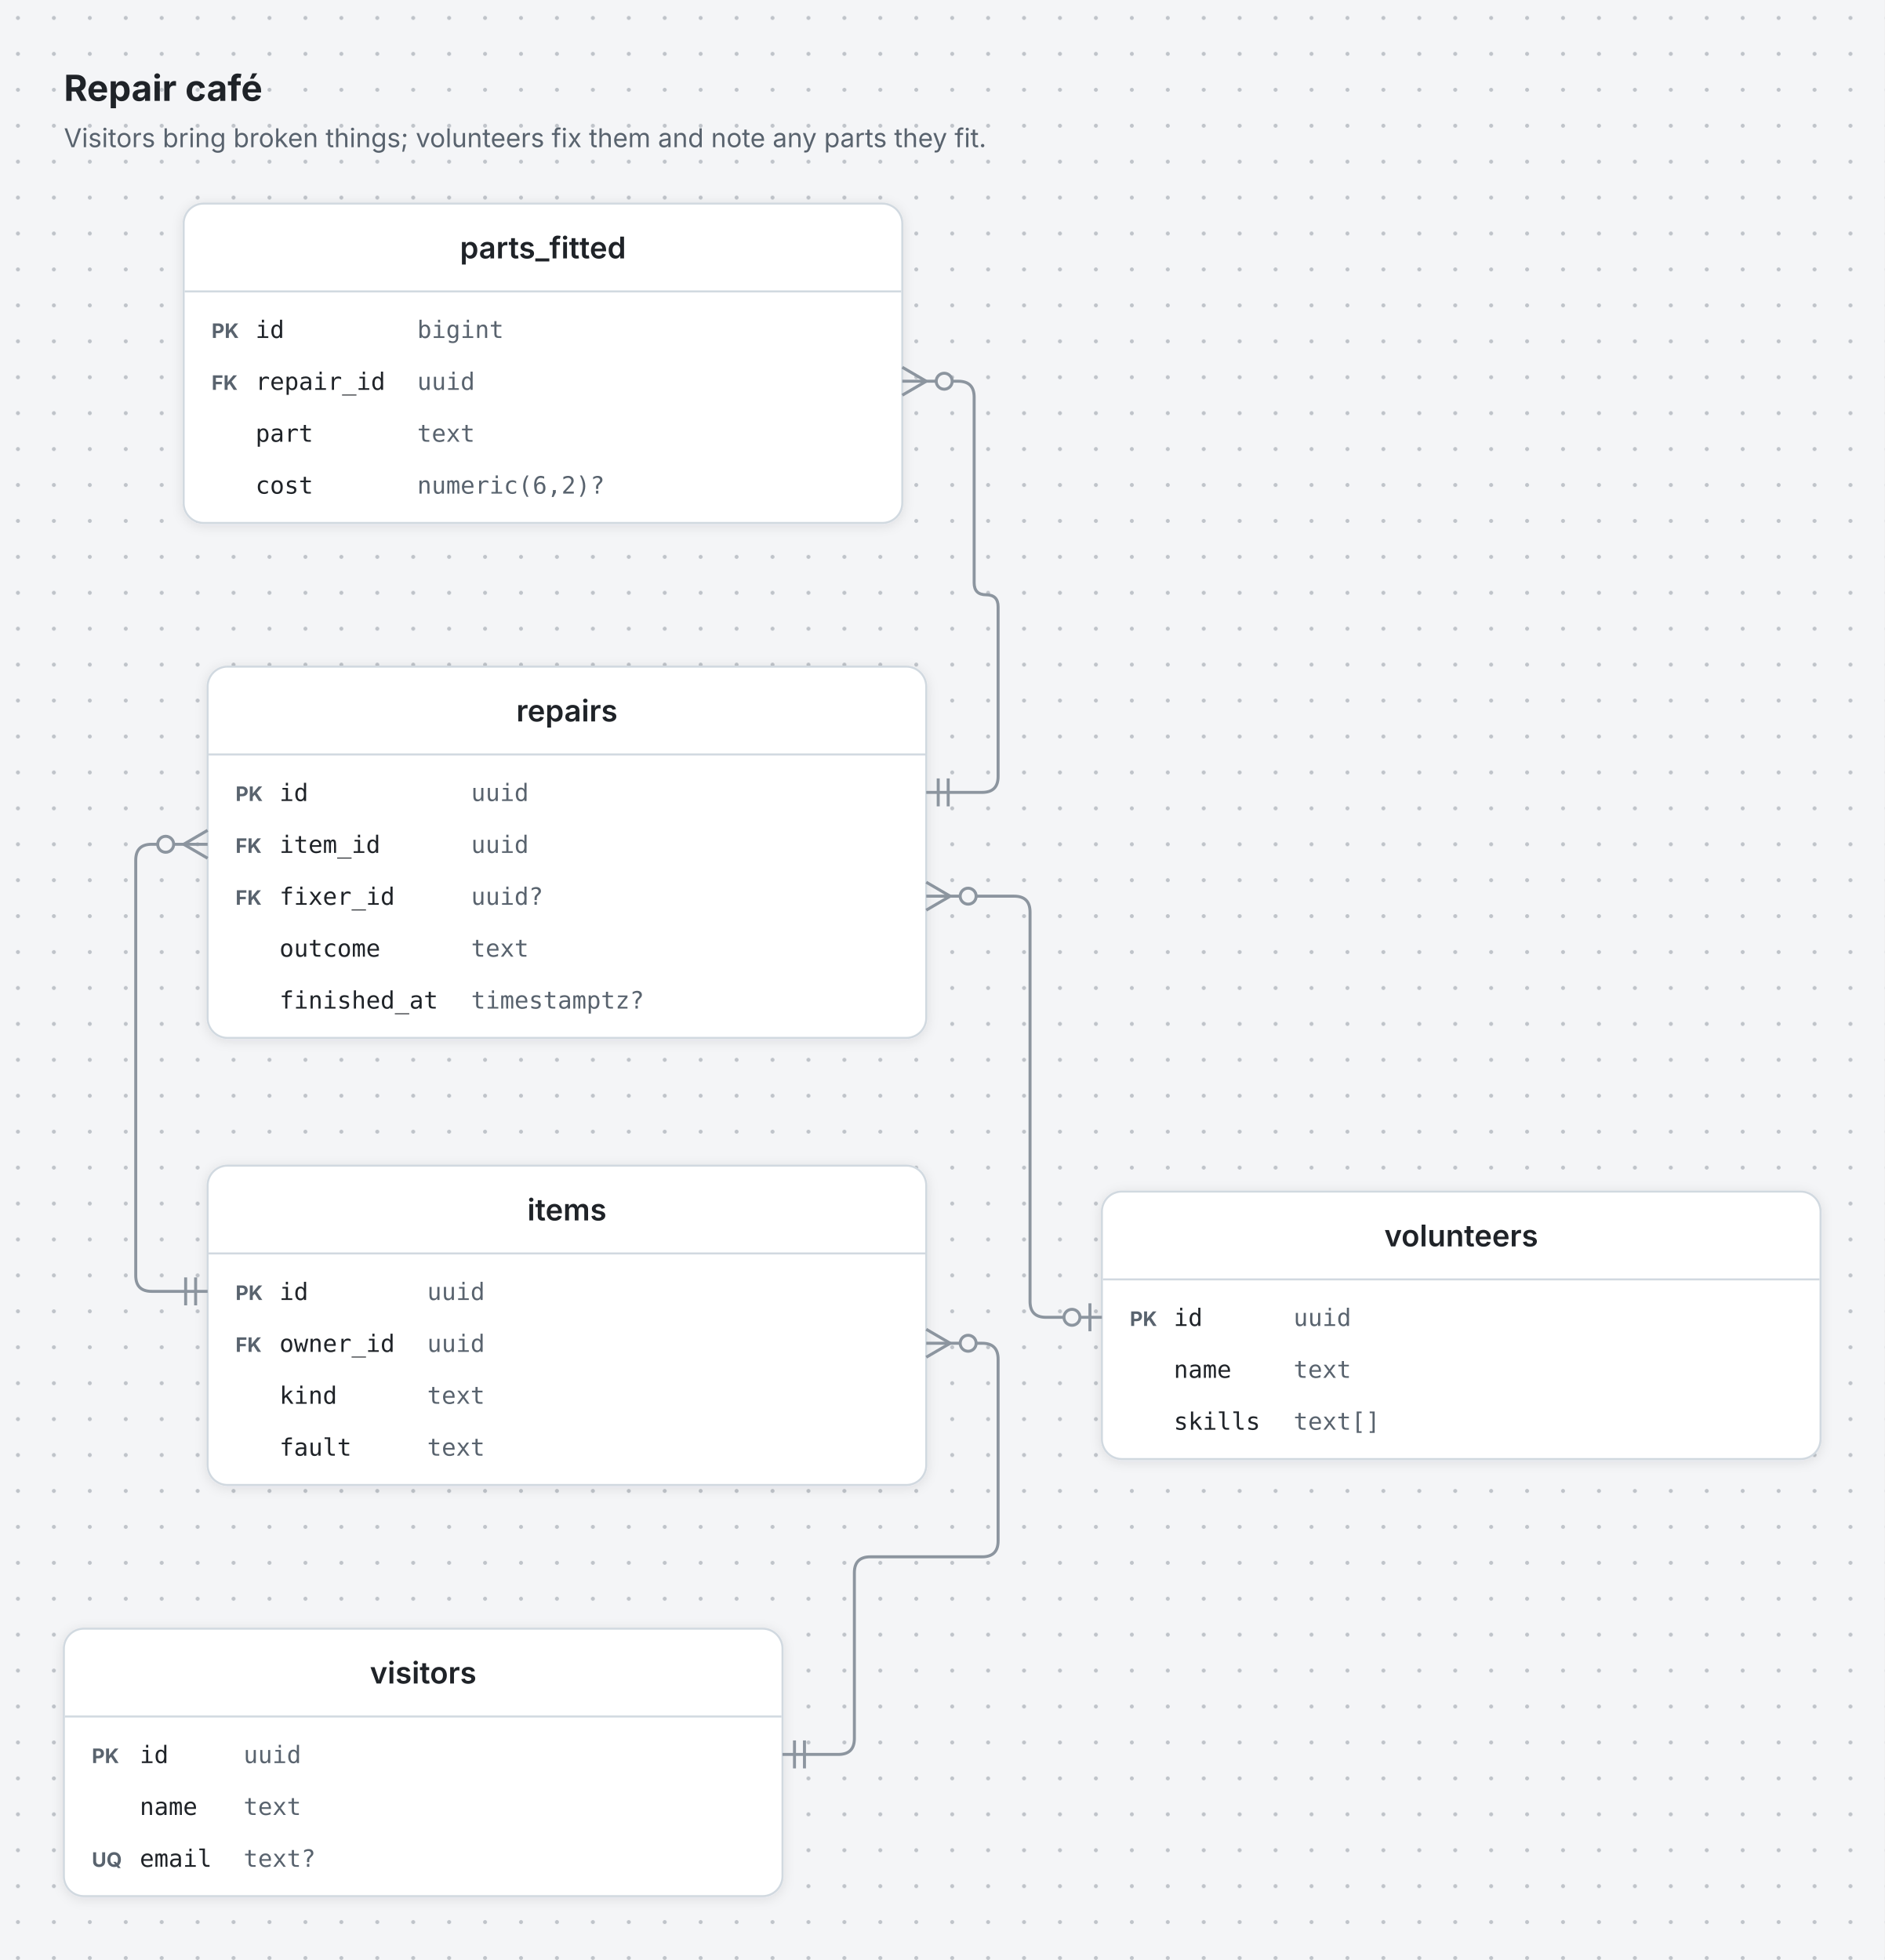
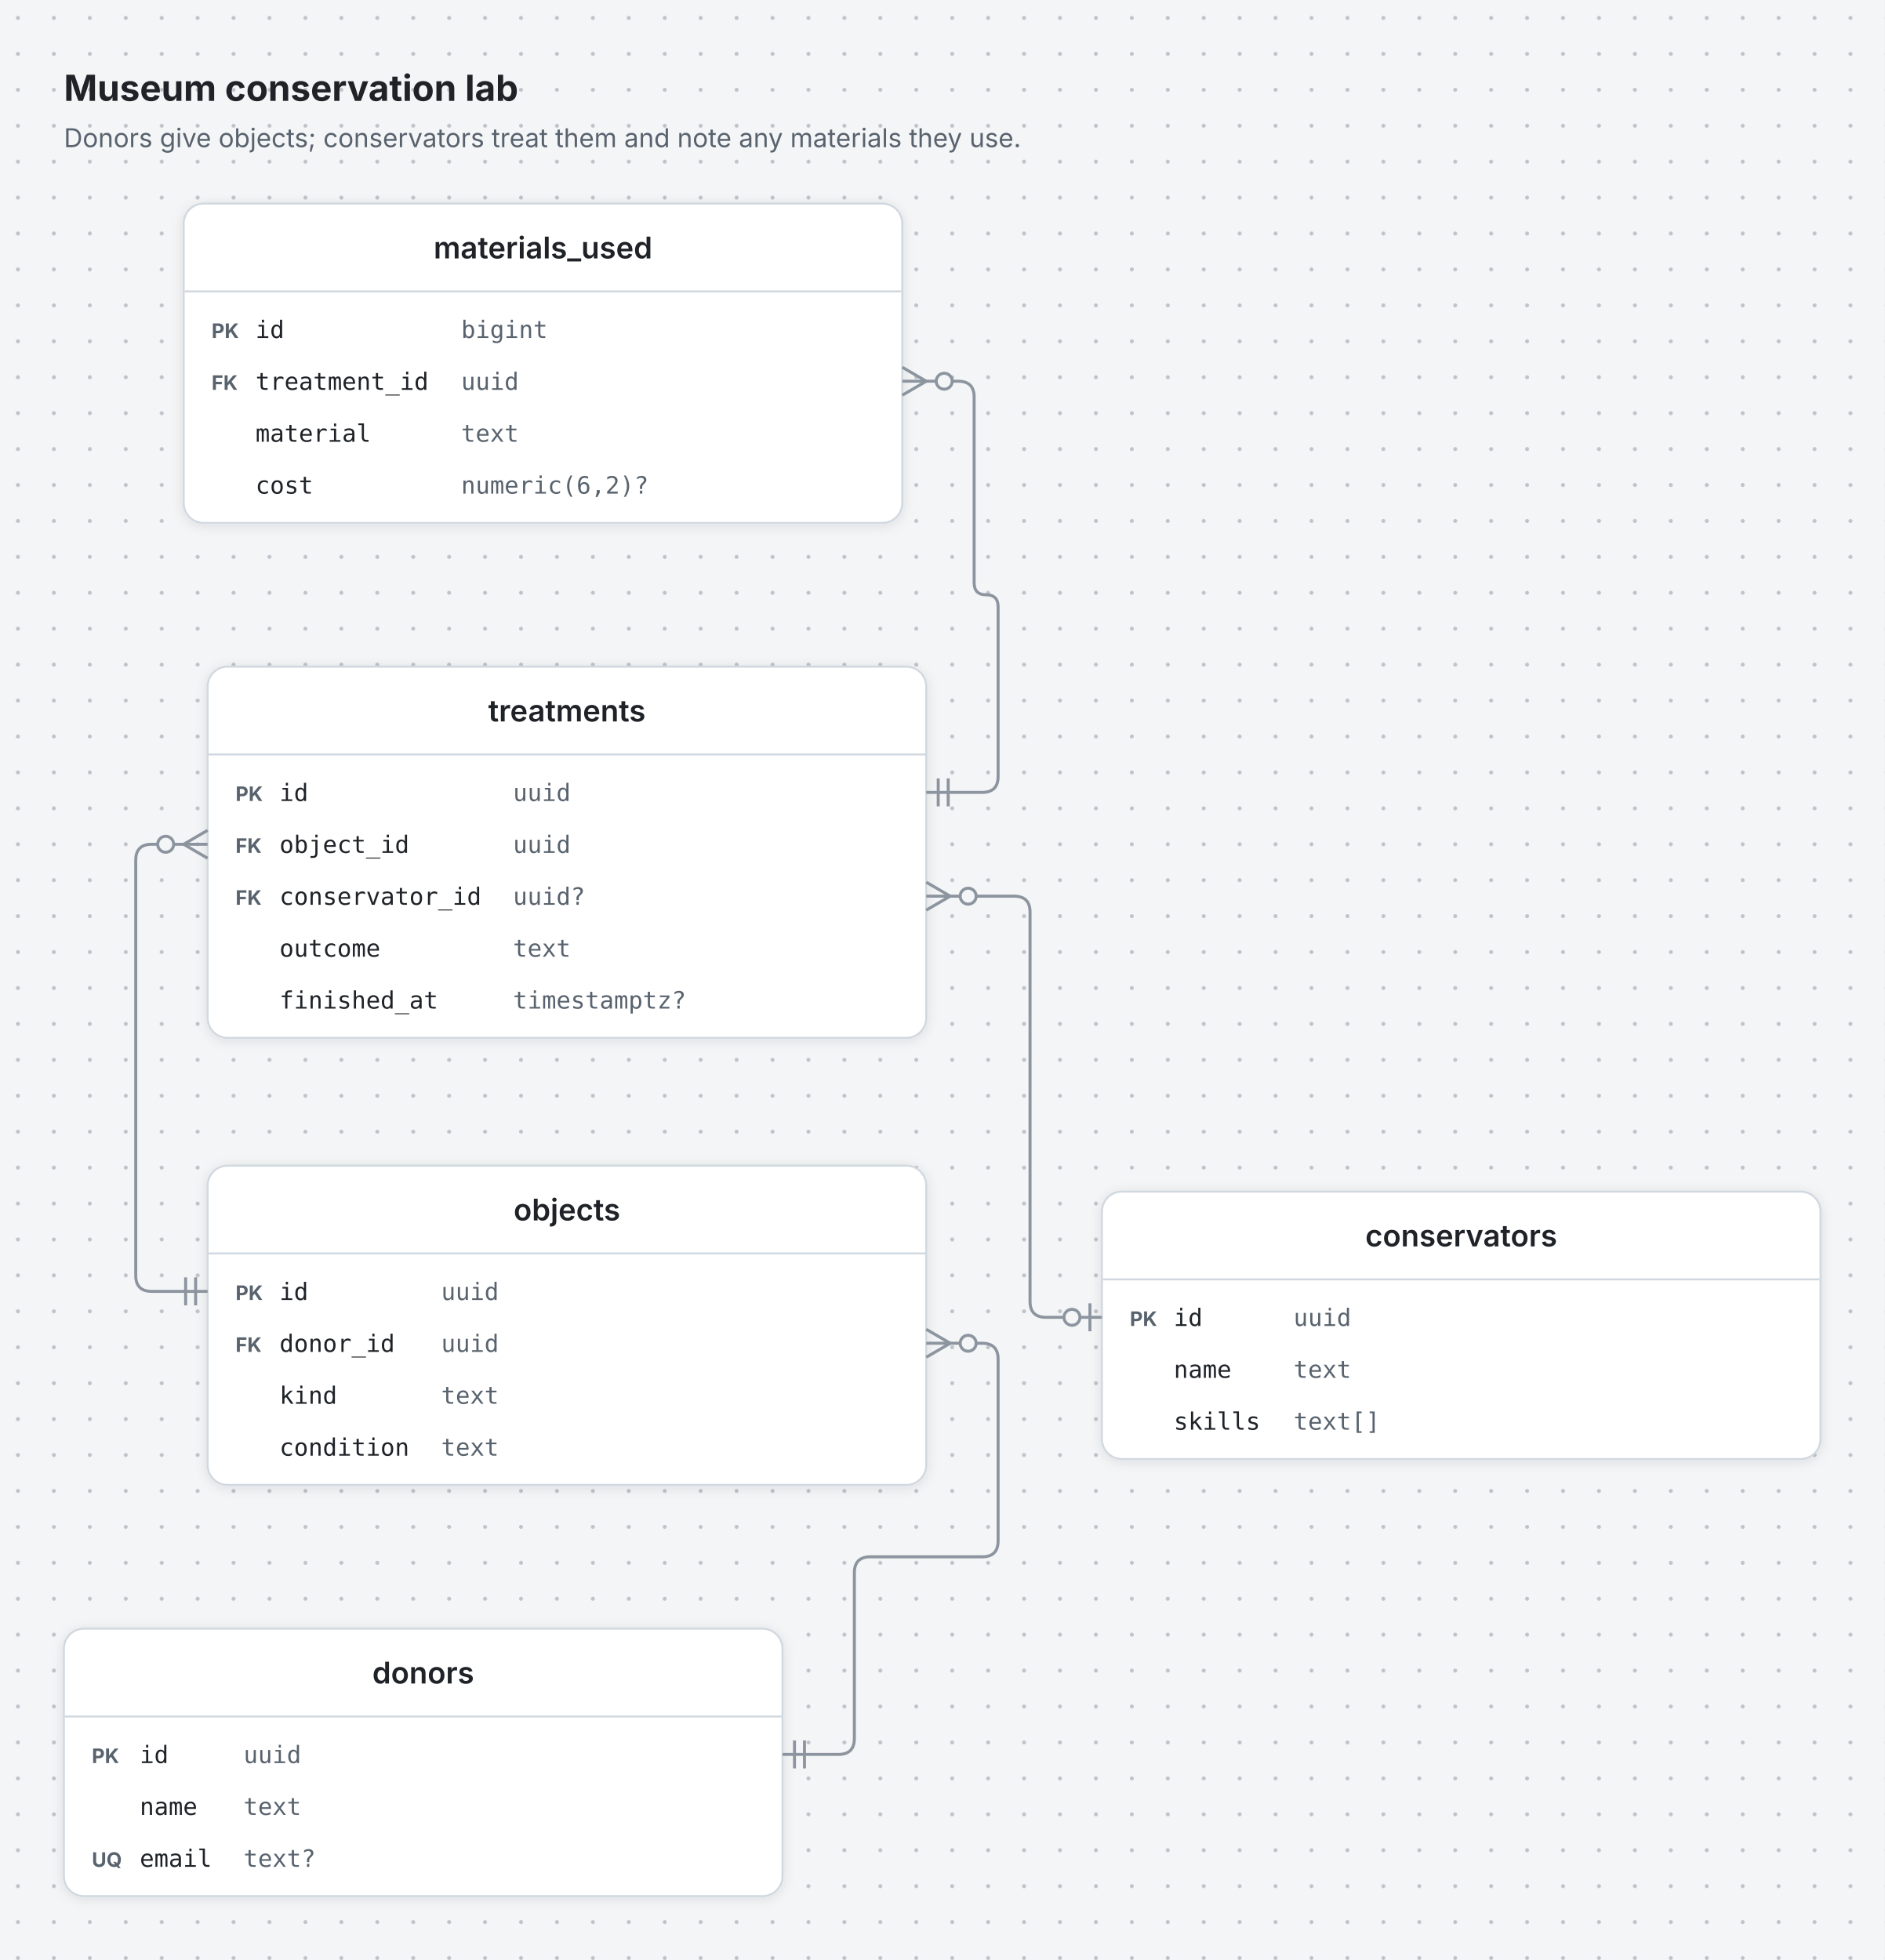
<svg xmlns="http://www.w3.org/2000/svg" width="944" height="982" viewBox="0 0 944 982">
  <defs>
    <pattern id="structa-grid-light" width="18" height="18" patternUnits="userSpaceOnUse">
      <circle cx="9" cy="9" r="1" fill="#8c959f" fill-opacity="0.5" />
    </pattern>
    <filter id="structa-shadow-light" x="-20%" y="-30%" width="140%" height="170%">
      <feDropShadow dx="0" dy="1" stdDeviation="3" flood-color="#1f2328" flood-opacity="0.1" />
    </filter>
  </defs>
  <rect width="944" height="982" fill="#f4f5f7" />
  <rect width="944" height="982" fill="url(#structa-grid-light)" />
  <g class="title">
-     <text x="32" y="50.55" font-family="Structa Inter, Inter, sans-serif" font-size="18" font-weight="700" fill="#1f2328">Repair café</text>
+     <text x="32" y="50.55" font-family="Structa Inter, Inter, sans-serif" font-size="18" font-weight="700" fill="#1f2328">Museum conservation lab</text>
  </g>
  <g class="description">
-     <text x="32" y="73.73" font-family="Structa Inter, Inter, sans-serif" font-size="13" font-weight="400" fill="#59636e">Visitors bring broken things; volunteers fix them and note any parts they fit.</text>
+     <text x="32" y="73.73" font-family="Structa Inter, Inter, sans-serif" font-size="13" font-weight="400" fill="#59636e">Donors give objects; conservators treat them and note any materials they use.</text>
  </g>
-   <g class="card" data-id="parts-fitted" data-kind="table">
+   <g class="card" data-id="materials-used" data-kind="table">
    <rect class="outline" x="92" y="102" width="360" height="160" rx="10" fill="#ffffff" stroke="#d1d9e0" stroke-width="1" filter="url(#structa-shadow-light)" />
    <line class="divider" x1="92.5" y1="146" x2="451.5" y2="146" stroke="#d1d9e0" stroke-width="1" />
-     <text x="272" y="129.46" font-family="Structa Inter, Inter, sans-serif" font-size="15" font-weight="600" fill="#1f2328" text-anchor="middle">parts_fitted</text>
+     <text x="272" y="129.46" font-family="Structa Inter, Inter, sans-serif" font-size="15" font-weight="600" fill="#1f2328" text-anchor="middle">materials_used</text>
    <g class="row" data-id="id" data-kind="column">
      <g class="symbol">
        <text x="106" y="169.32" font-family="Structa Inter, Inter, sans-serif" font-size="10" font-weight="700" fill="#59636e">PK</text>
      </g>
      <text x="128" y="169.32" font-family="Structa JetBrains Mono, JetBrains Mono, monospace" font-size="12" font-weight="400" fill="#1f2328">id</text>
-       <text x="209" y="169.32" font-family="Structa JetBrains Mono, JetBrains Mono, monospace" font-size="12" font-weight="400" fill="#59636e">bigint</text>
+       <text x="231" y="169.32" font-family="Structa JetBrains Mono, JetBrains Mono, monospace" font-size="12" font-weight="400" fill="#59636e">bigint</text>
    </g>
-     <g class="row" data-id="repair_id" data-kind="column">
+     <g class="row" data-id="treatment_id" data-kind="column">
      <g class="symbol">
        <text x="106" y="195.32" font-family="Structa Inter, Inter, sans-serif" font-size="10" font-weight="700" fill="#59636e">FK</text>
      </g>
-       <text x="128" y="195.32" font-family="Structa JetBrains Mono, JetBrains Mono, monospace" font-size="12" font-weight="400" fill="#1f2328">repair_id</text>
-       <text x="209" y="195.32" font-family="Structa JetBrains Mono, JetBrains Mono, monospace" font-size="12" font-weight="400" fill="#59636e">uuid</text>
+       <text x="128" y="195.32" font-family="Structa JetBrains Mono, JetBrains Mono, monospace" font-size="12" font-weight="400" fill="#1f2328">treatment_id</text>
+       <text x="231" y="195.32" font-family="Structa JetBrains Mono, JetBrains Mono, monospace" font-size="12" font-weight="400" fill="#59636e">uuid</text>
    </g>
-     <g class="row" data-id="part" data-kind="column">
-       <text x="128" y="221.32" font-family="Structa JetBrains Mono, JetBrains Mono, monospace" font-size="12" font-weight="400" fill="#1f2328">part</text>
-       <text x="209" y="221.32" font-family="Structa JetBrains Mono, JetBrains Mono, monospace" font-size="12" font-weight="400" fill="#59636e">text</text>
+     <g class="row" data-id="material" data-kind="column">
+       <text x="128" y="221.32" font-family="Structa JetBrains Mono, JetBrains Mono, monospace" font-size="12" font-weight="400" fill="#1f2328">material</text>
+       <text x="231" y="221.32" font-family="Structa JetBrains Mono, JetBrains Mono, monospace" font-size="12" font-weight="400" fill="#59636e">text</text>
    </g>
    <g class="row" data-id="cost" data-kind="column">
      <text x="128" y="247.32" font-family="Structa JetBrains Mono, JetBrains Mono, monospace" font-size="12" font-weight="400" fill="#1f2328">cost</text>
-       <text x="209" y="247.32" font-family="Structa JetBrains Mono, JetBrains Mono, monospace" font-size="12" font-weight="400" fill="#59636e">numeric(6,2)?</text>
+       <text x="231" y="247.32" font-family="Structa JetBrains Mono, JetBrains Mono, monospace" font-size="12" font-weight="400" fill="#59636e">numeric(6,2)?</text>
    </g>
  </g>
-   <g class="card" data-id="repairs" data-kind="table">
+   <g class="card" data-id="treatments" data-kind="table">
    <rect class="outline" x="104" y="334" width="360" height="186" rx="10" fill="#ffffff" stroke="#d1d9e0" stroke-width="1" filter="url(#structa-shadow-light)" />
    <line class="divider" x1="104.5" y1="378" x2="463.5" y2="378" stroke="#d1d9e0" stroke-width="1" />
-     <text x="284" y="361.46" font-family="Structa Inter, Inter, sans-serif" font-size="15" font-weight="600" fill="#1f2328" text-anchor="middle">repairs</text>
+     <text x="284" y="361.46" font-family="Structa Inter, Inter, sans-serif" font-size="15" font-weight="600" fill="#1f2328" text-anchor="middle">treatments</text>
    <g class="row" data-id="id" data-kind="column">
      <g class="symbol">
        <text x="118" y="401.32" font-family="Structa Inter, Inter, sans-serif" font-size="10" font-weight="700" fill="#59636e">PK</text>
      </g>
      <text x="140" y="401.32" font-family="Structa JetBrains Mono, JetBrains Mono, monospace" font-size="12" font-weight="400" fill="#1f2328">id</text>
-       <text x="236" y="401.32" font-family="Structa JetBrains Mono, JetBrains Mono, monospace" font-size="12" font-weight="400" fill="#59636e">uuid</text>
+       <text x="257" y="401.32" font-family="Structa JetBrains Mono, JetBrains Mono, monospace" font-size="12" font-weight="400" fill="#59636e">uuid</text>
    </g>
-     <g class="row" data-id="item_id" data-kind="column">
+     <g class="row" data-id="object_id" data-kind="column">
      <g class="symbol">
        <text x="118" y="427.32" font-family="Structa Inter, Inter, sans-serif" font-size="10" font-weight="700" fill="#59636e">FK</text>
      </g>
-       <text x="140" y="427.32" font-family="Structa JetBrains Mono, JetBrains Mono, monospace" font-size="12" font-weight="400" fill="#1f2328">item_id</text>
-       <text x="236" y="427.32" font-family="Structa JetBrains Mono, JetBrains Mono, monospace" font-size="12" font-weight="400" fill="#59636e">uuid</text>
+       <text x="140" y="427.32" font-family="Structa JetBrains Mono, JetBrains Mono, monospace" font-size="12" font-weight="400" fill="#1f2328">object_id</text>
+       <text x="257" y="427.32" font-family="Structa JetBrains Mono, JetBrains Mono, monospace" font-size="12" font-weight="400" fill="#59636e">uuid</text>
    </g>
-     <g class="row" data-id="fixer_id" data-kind="column">
+     <g class="row" data-id="conservator_id" data-kind="column">
      <g class="symbol">
        <text x="118" y="453.32" font-family="Structa Inter, Inter, sans-serif" font-size="10" font-weight="700" fill="#59636e">FK</text>
      </g>
-       <text x="140" y="453.32" font-family="Structa JetBrains Mono, JetBrains Mono, monospace" font-size="12" font-weight="400" fill="#1f2328">fixer_id</text>
-       <text x="236" y="453.32" font-family="Structa JetBrains Mono, JetBrains Mono, monospace" font-size="12" font-weight="400" fill="#59636e">uuid?</text>
+       <text x="140" y="453.32" font-family="Structa JetBrains Mono, JetBrains Mono, monospace" font-size="12" font-weight="400" fill="#1f2328">conservator_id</text>
+       <text x="257" y="453.32" font-family="Structa JetBrains Mono, JetBrains Mono, monospace" font-size="12" font-weight="400" fill="#59636e">uuid?</text>
    </g>
    <g class="row" data-id="outcome" data-kind="column">
      <text x="140" y="479.32" font-family="Structa JetBrains Mono, JetBrains Mono, monospace" font-size="12" font-weight="400" fill="#1f2328">outcome</text>
-       <text x="236" y="479.32" font-family="Structa JetBrains Mono, JetBrains Mono, monospace" font-size="12" font-weight="400" fill="#59636e">text</text>
+       <text x="257" y="479.32" font-family="Structa JetBrains Mono, JetBrains Mono, monospace" font-size="12" font-weight="400" fill="#59636e">text</text>
    </g>
    <g class="row" data-id="finished_at" data-kind="column">
      <text x="140" y="505.32" font-family="Structa JetBrains Mono, JetBrains Mono, monospace" font-size="12" font-weight="400" fill="#1f2328">finished_at</text>
-       <text x="236" y="505.32" font-family="Structa JetBrains Mono, JetBrains Mono, monospace" font-size="12" font-weight="400" fill="#59636e">timestamptz?</text>
+       <text x="257" y="505.32" font-family="Structa JetBrains Mono, JetBrains Mono, monospace" font-size="12" font-weight="400" fill="#59636e">timestamptz?</text>
    </g>
  </g>
-   <g class="card" data-id="items" data-kind="table">
+   <g class="card" data-id="objects" data-kind="table">
    <rect class="outline" x="104" y="584" width="360" height="160" rx="10" fill="#ffffff" stroke="#d1d9e0" stroke-width="1" filter="url(#structa-shadow-light)" />
    <line class="divider" x1="104.5" y1="628" x2="463.5" y2="628" stroke="#d1d9e0" stroke-width="1" />
-     <text x="284" y="611.46" font-family="Structa Inter, Inter, sans-serif" font-size="15" font-weight="600" fill="#1f2328" text-anchor="middle">items</text>
+     <text x="284" y="611.46" font-family="Structa Inter, Inter, sans-serif" font-size="15" font-weight="600" fill="#1f2328" text-anchor="middle">objects</text>
    <g class="row" data-id="id" data-kind="column">
      <g class="symbol">
        <text x="118" y="651.32" font-family="Structa Inter, Inter, sans-serif" font-size="10" font-weight="700" fill="#59636e">PK</text>
      </g>
      <text x="140" y="651.32" font-family="Structa JetBrains Mono, JetBrains Mono, monospace" font-size="12" font-weight="400" fill="#1f2328">id</text>
-       <text x="214" y="651.32" font-family="Structa JetBrains Mono, JetBrains Mono, monospace" font-size="12" font-weight="400" fill="#59636e">uuid</text>
+       <text x="221" y="651.32" font-family="Structa JetBrains Mono, JetBrains Mono, monospace" font-size="12" font-weight="400" fill="#59636e">uuid</text>
    </g>
-     <g class="row" data-id="owner_id" data-kind="column">
+     <g class="row" data-id="donor_id" data-kind="column">
      <g class="symbol">
        <text x="118" y="677.32" font-family="Structa Inter, Inter, sans-serif" font-size="10" font-weight="700" fill="#59636e">FK</text>
      </g>
-       <text x="140" y="677.32" font-family="Structa JetBrains Mono, JetBrains Mono, monospace" font-size="12" font-weight="400" fill="#1f2328">owner_id</text>
-       <text x="214" y="677.32" font-family="Structa JetBrains Mono, JetBrains Mono, monospace" font-size="12" font-weight="400" fill="#59636e">uuid</text>
+       <text x="140" y="677.32" font-family="Structa JetBrains Mono, JetBrains Mono, monospace" font-size="12" font-weight="400" fill="#1f2328">donor_id</text>
+       <text x="221" y="677.32" font-family="Structa JetBrains Mono, JetBrains Mono, monospace" font-size="12" font-weight="400" fill="#59636e">uuid</text>
    </g>
    <g class="row" data-id="kind" data-kind="column">
      <text x="140" y="703.32" font-family="Structa JetBrains Mono, JetBrains Mono, monospace" font-size="12" font-weight="400" fill="#1f2328">kind</text>
-       <text x="214" y="703.32" font-family="Structa JetBrains Mono, JetBrains Mono, monospace" font-size="12" font-weight="400" fill="#59636e">text</text>
+       <text x="221" y="703.32" font-family="Structa JetBrains Mono, JetBrains Mono, monospace" font-size="12" font-weight="400" fill="#59636e">text</text>
    </g>
-     <g class="row" data-id="fault" data-kind="column">
-       <text x="140" y="729.32" font-family="Structa JetBrains Mono, JetBrains Mono, monospace" font-size="12" font-weight="400" fill="#1f2328">fault</text>
-       <text x="214" y="729.32" font-family="Structa JetBrains Mono, JetBrains Mono, monospace" font-size="12" font-weight="400" fill="#59636e">text</text>
+     <g class="row" data-id="condition" data-kind="column">
+       <text x="140" y="729.32" font-family="Structa JetBrains Mono, JetBrains Mono, monospace" font-size="12" font-weight="400" fill="#1f2328">condition</text>
+       <text x="221" y="729.32" font-family="Structa JetBrains Mono, JetBrains Mono, monospace" font-size="12" font-weight="400" fill="#59636e">text</text>
    </g>
  </g>
-   <g class="card" data-id="volunteers" data-kind="table">
+   <g class="card" data-id="conservators" data-kind="table">
    <rect class="outline" x="552" y="597" width="360" height="134" rx="10" fill="#ffffff" stroke="#d1d9e0" stroke-width="1" filter="url(#structa-shadow-light)" />
    <line class="divider" x1="552.5" y1="641" x2="911.5" y2="641" stroke="#d1d9e0" stroke-width="1" />
-     <text x="732" y="624.46" font-family="Structa Inter, Inter, sans-serif" font-size="15" font-weight="600" fill="#1f2328" text-anchor="middle">volunteers</text>
+     <text x="732" y="624.46" font-family="Structa Inter, Inter, sans-serif" font-size="15" font-weight="600" fill="#1f2328" text-anchor="middle">conservators</text>
    <g class="row" data-id="id" data-kind="column">
      <g class="symbol">
        <text x="566" y="664.32" font-family="Structa Inter, Inter, sans-serif" font-size="10" font-weight="700" fill="#59636e">PK</text>
      </g>
      <text x="588" y="664.32" font-family="Structa JetBrains Mono, JetBrains Mono, monospace" font-size="12" font-weight="400" fill="#1f2328">id</text>
      <text x="648" y="664.32" font-family="Structa JetBrains Mono, JetBrains Mono, monospace" font-size="12" font-weight="400" fill="#59636e">uuid</text>
    </g>
    <g class="row" data-id="name" data-kind="column">
      <text x="588" y="690.32" font-family="Structa JetBrains Mono, JetBrains Mono, monospace" font-size="12" font-weight="400" fill="#1f2328">name</text>
      <text x="648" y="690.32" font-family="Structa JetBrains Mono, JetBrains Mono, monospace" font-size="12" font-weight="400" fill="#59636e">text</text>
    </g>
    <g class="row" data-id="skills" data-kind="column">
      <text x="588" y="716.32" font-family="Structa JetBrains Mono, JetBrains Mono, monospace" font-size="12" font-weight="400" fill="#1f2328">skills</text>
      <text x="648" y="716.32" font-family="Structa JetBrains Mono, JetBrains Mono, monospace" font-size="12" font-weight="400" fill="#59636e">text[]</text>
    </g>
  </g>
-   <g class="card" data-id="visitors" data-kind="table">
+   <g class="card" data-id="donors" data-kind="table">
    <rect class="outline" x="32" y="816" width="360" height="134" rx="10" fill="#ffffff" stroke="#d1d9e0" stroke-width="1" filter="url(#structa-shadow-light)" />
    <line class="divider" x1="32.5" y1="860" x2="391.5" y2="860" stroke="#d1d9e0" stroke-width="1" />
-     <text x="212" y="843.46" font-family="Structa Inter, Inter, sans-serif" font-size="15" font-weight="600" fill="#1f2328" text-anchor="middle">visitors</text>
+     <text x="212" y="843.46" font-family="Structa Inter, Inter, sans-serif" font-size="15" font-weight="600" fill="#1f2328" text-anchor="middle">donors</text>
    <g class="row" data-id="id" data-kind="column">
      <g class="symbol">
        <text x="46" y="883.32" font-family="Structa Inter, Inter, sans-serif" font-size="10" font-weight="700" fill="#59636e">PK</text>
      </g>
      <text x="70" y="883.32" font-family="Structa JetBrains Mono, JetBrains Mono, monospace" font-size="12" font-weight="400" fill="#1f2328">id</text>
      <text x="122" y="883.32" font-family="Structa JetBrains Mono, JetBrains Mono, monospace" font-size="12" font-weight="400" fill="#59636e">uuid</text>
    </g>
    <g class="row" data-id="name" data-kind="column">
      <text x="70" y="909.32" font-family="Structa JetBrains Mono, JetBrains Mono, monospace" font-size="12" font-weight="400" fill="#1f2328">name</text>
      <text x="122" y="909.32" font-family="Structa JetBrains Mono, JetBrains Mono, monospace" font-size="12" font-weight="400" fill="#59636e">text</text>
    </g>
    <g class="row" data-id="email" data-kind="column">
      <g class="symbol">
        <text x="46" y="935.32" font-family="Structa Inter, Inter, sans-serif" font-size="10" font-weight="700" fill="#59636e">UQ</text>
      </g>
      <text x="70" y="935.32" font-family="Structa JetBrains Mono, JetBrains Mono, monospace" font-size="12" font-weight="400" fill="#1f2328">email</text>
      <text x="122" y="935.32" font-family="Structa JetBrains Mono, JetBrains Mono, monospace" font-size="12" font-weight="400" fill="#59636e">text?</text>
    </g>
  </g>
-   <g class="line" data-id="edges[0]" data-kind="relationship" data-from="parts-fitted" data-to="repairs">
+   <g class="line" data-id="edges[0]" data-kind="relationship" data-from="materials-used" data-to="treatments">
    <path d="M452 191 L480 191 Q488 191 488 199 L488 292 Q488 298 494 298 L494 298 Q500 298 500 304 L500 389 Q500 397 492 397 L464 397" fill="none" stroke="#8c959f" stroke-width="1.5" stroke-linejoin="round" />
    <g class="end" data-end="from" data-cardinality="zero-or-many">
      <path d="M452 184 L464 191 L452 198" fill="none" stroke="#8c959f" stroke-width="1.5" stroke-linejoin="round" />
      <circle cx="473" cy="191" r="4" fill="#f4f5f7" stroke="#8c959f" stroke-width="1.5" />
    </g>
    <g class="end" data-end="to" data-cardinality="one">
      <path d="M470 390 L470 404 M475 390 L475 404" fill="none" stroke="#8c959f" stroke-width="1.5" stroke-linejoin="round" />
    </g>
  </g>
-   <g class="line" data-id="edges[1]" data-kind="relationship" data-from="repairs" data-to="items">
+   <g class="line" data-id="edges[1]" data-kind="relationship" data-from="treatments" data-to="objects">
    <path d="M104 423 L76 423 Q68 423 68 431 L68 639 Q68 647 76 647 L104 647" fill="none" stroke="#8c959f" stroke-width="1.5" stroke-linejoin="round" />
    <g class="end" data-end="from" data-cardinality="zero-or-many">
      <path d="M104 430 L92 423 L104 416" fill="none" stroke="#8c959f" stroke-width="1.5" stroke-linejoin="round" />
      <circle cx="83" cy="423" r="4" fill="#f4f5f7" stroke="#8c959f" stroke-width="1.5" />
    </g>
    <g class="end" data-end="to" data-cardinality="one">
      <path d="M98 654 L98 640 M93 654 L93 640" fill="none" stroke="#8c959f" stroke-width="1.5" stroke-linejoin="round" />
    </g>
  </g>
-   <g class="line" data-id="edges[2]" data-kind="relationship" data-from="repairs" data-to="volunteers">
+   <g class="line" data-id="edges[2]" data-kind="relationship" data-from="treatments" data-to="conservators">
    <path d="M464 449 L508 449 Q516 449 516 457 L516 652 Q516 660 524 660 L552 660" fill="none" stroke="#8c959f" stroke-width="1.5" stroke-linejoin="round" />
    <g class="end" data-end="from" data-cardinality="zero-or-many">
      <path d="M464 442 L476 449 L464 456" fill="none" stroke="#8c959f" stroke-width="1.5" stroke-linejoin="round" />
      <circle cx="485" cy="449" r="4" fill="#f4f5f7" stroke="#8c959f" stroke-width="1.5" />
    </g>
    <g class="end" data-end="to" data-cardinality="zero-or-one">
      <path d="M546 667 L546 653" fill="none" stroke="#8c959f" stroke-width="1.5" stroke-linejoin="round" />
      <circle cx="537" cy="660" r="4" fill="#f4f5f7" stroke="#8c959f" stroke-width="1.5" />
    </g>
  </g>
-   <g class="line" data-id="edges[3]" data-kind="relationship" data-from="items" data-to="visitors">
+   <g class="line" data-id="edges[3]" data-kind="relationship" data-from="objects" data-to="donors">
    <path d="M464 673 L492 673 Q500 673 500 681 L500 772 Q500 780 492 780 L436 780 Q428 780 428 788 L428 871 Q428 879 420 879 L392 879" fill="none" stroke="#8c959f" stroke-width="1.5" stroke-linejoin="round" />
    <g class="end" data-end="from" data-cardinality="zero-or-many">
      <path d="M464 666 L476 673 L464 680" fill="none" stroke="#8c959f" stroke-width="1.5" stroke-linejoin="round" />
      <circle cx="485" cy="673" r="4" fill="#f4f5f7" stroke="#8c959f" stroke-width="1.5" />
    </g>
    <g class="end" data-end="to" data-cardinality="one">
      <path d="M398 872 L398 886 M403 872 L403 886" fill="none" stroke="#8c959f" stroke-width="1.5" stroke-linejoin="round" />
    </g>
  </g>
</svg>
